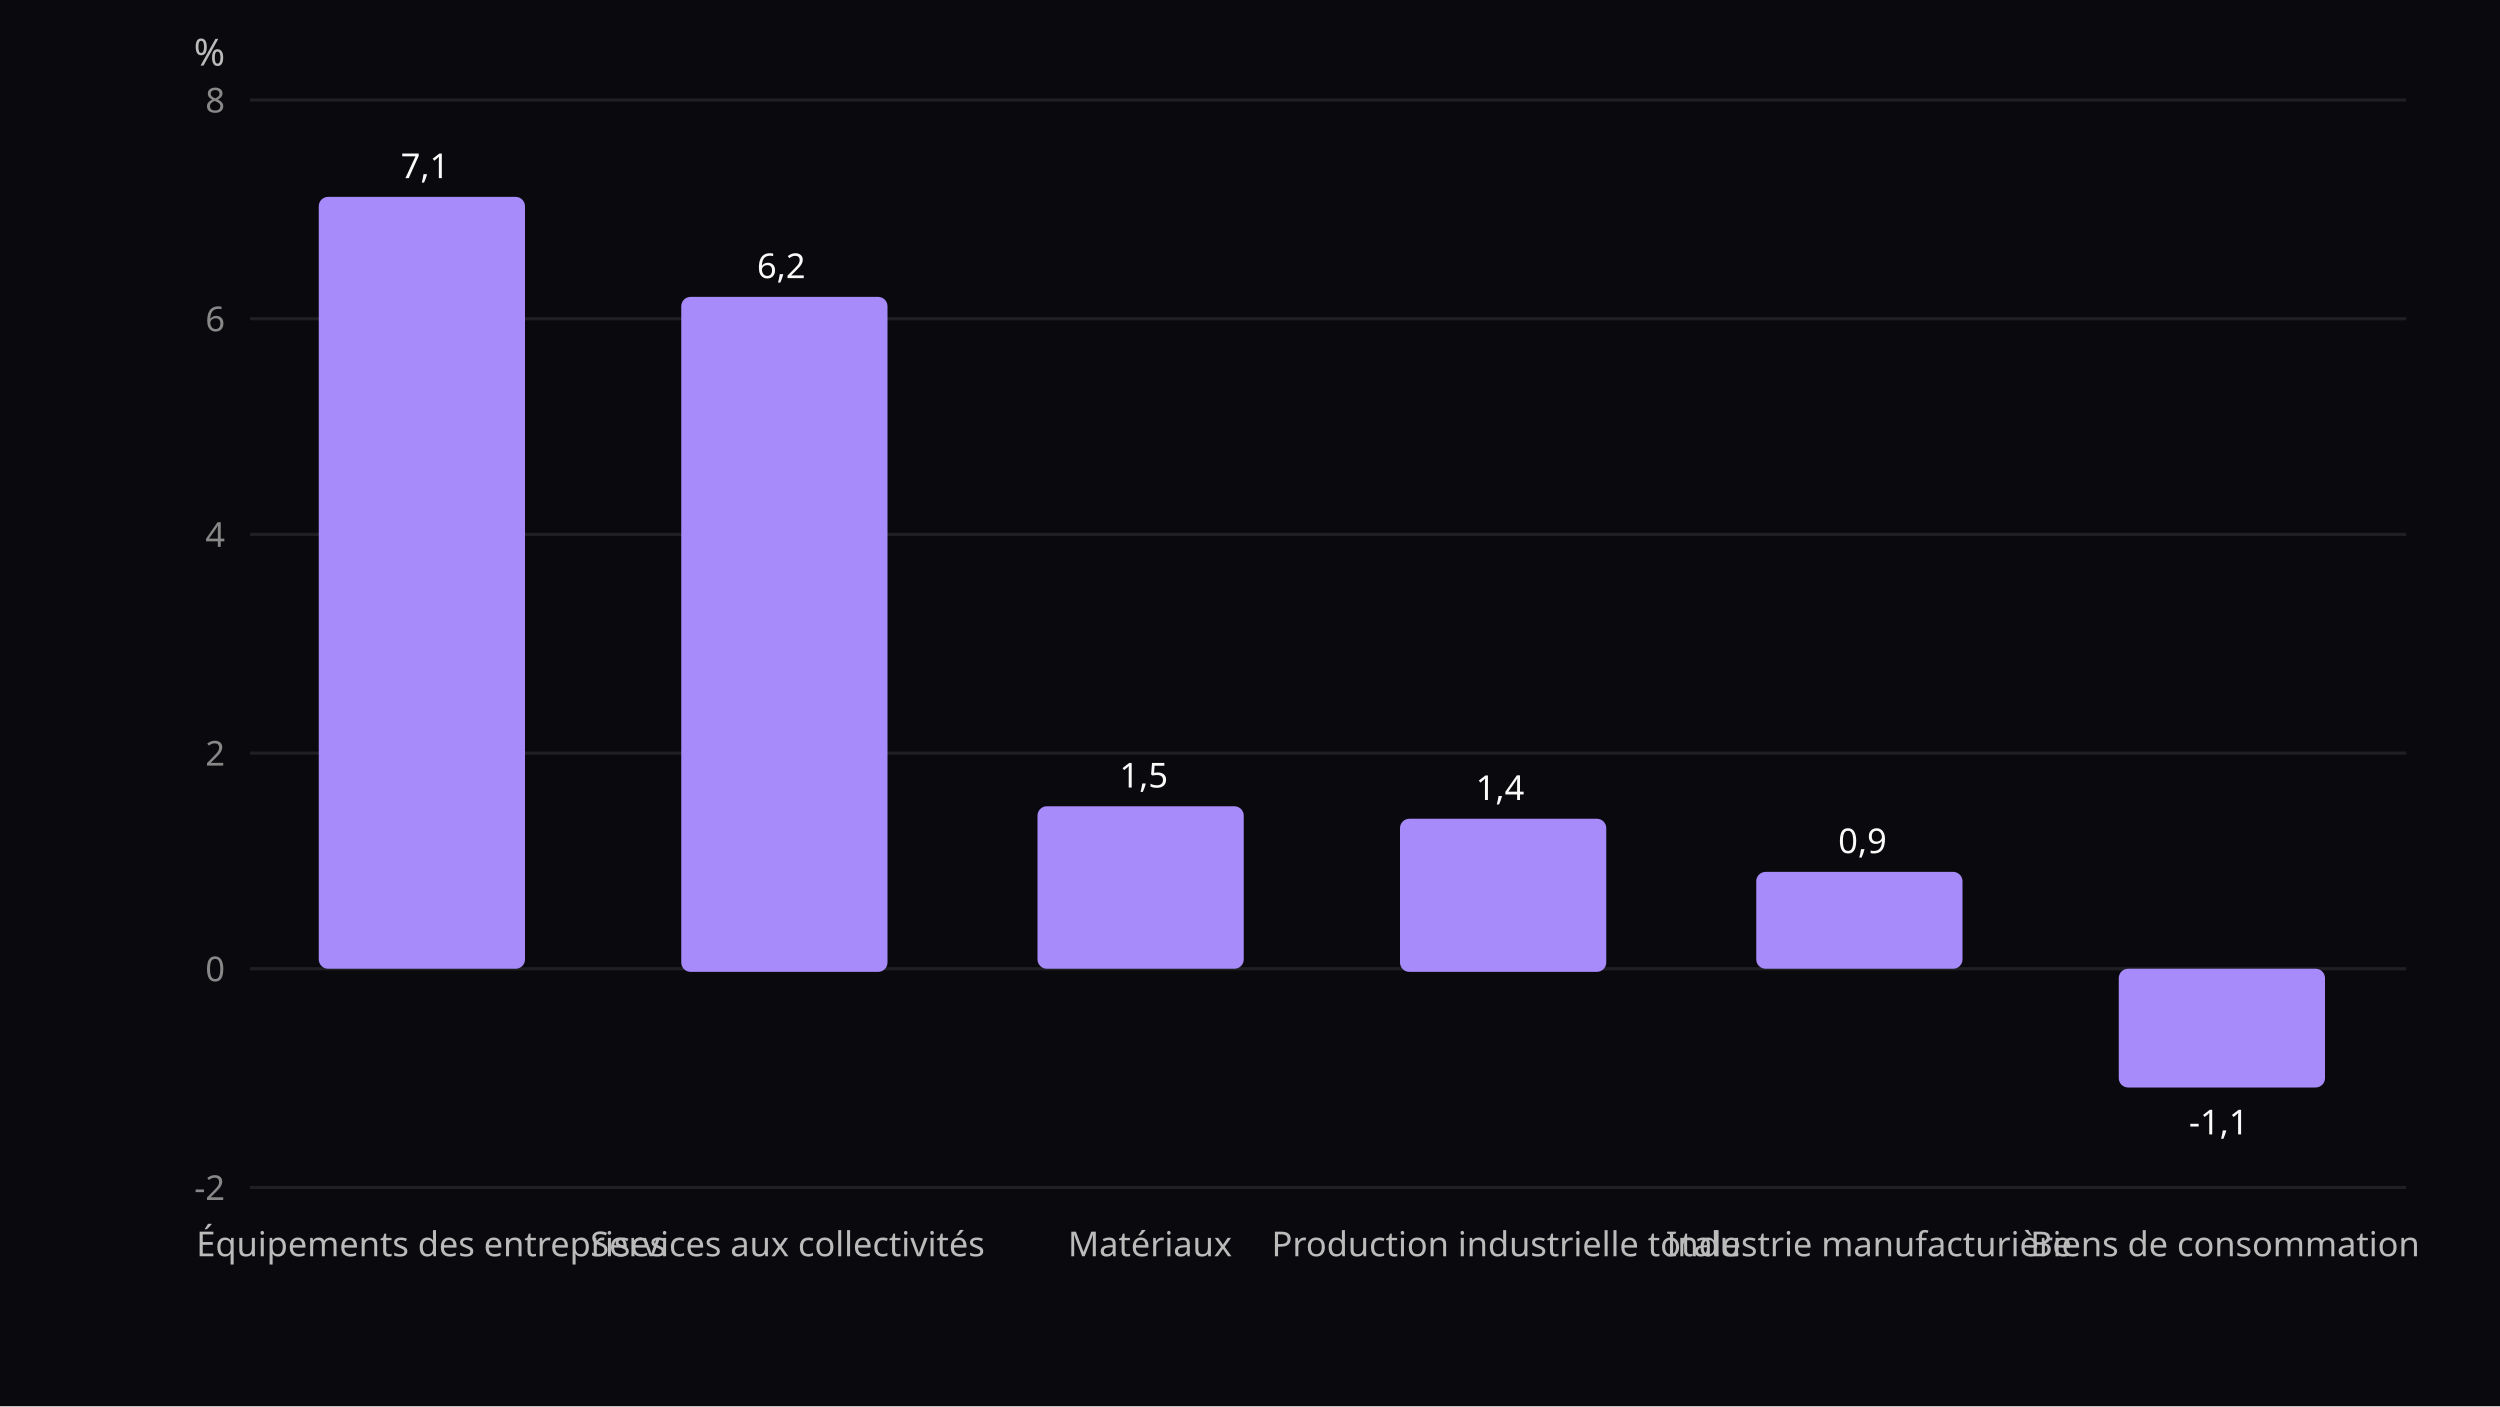
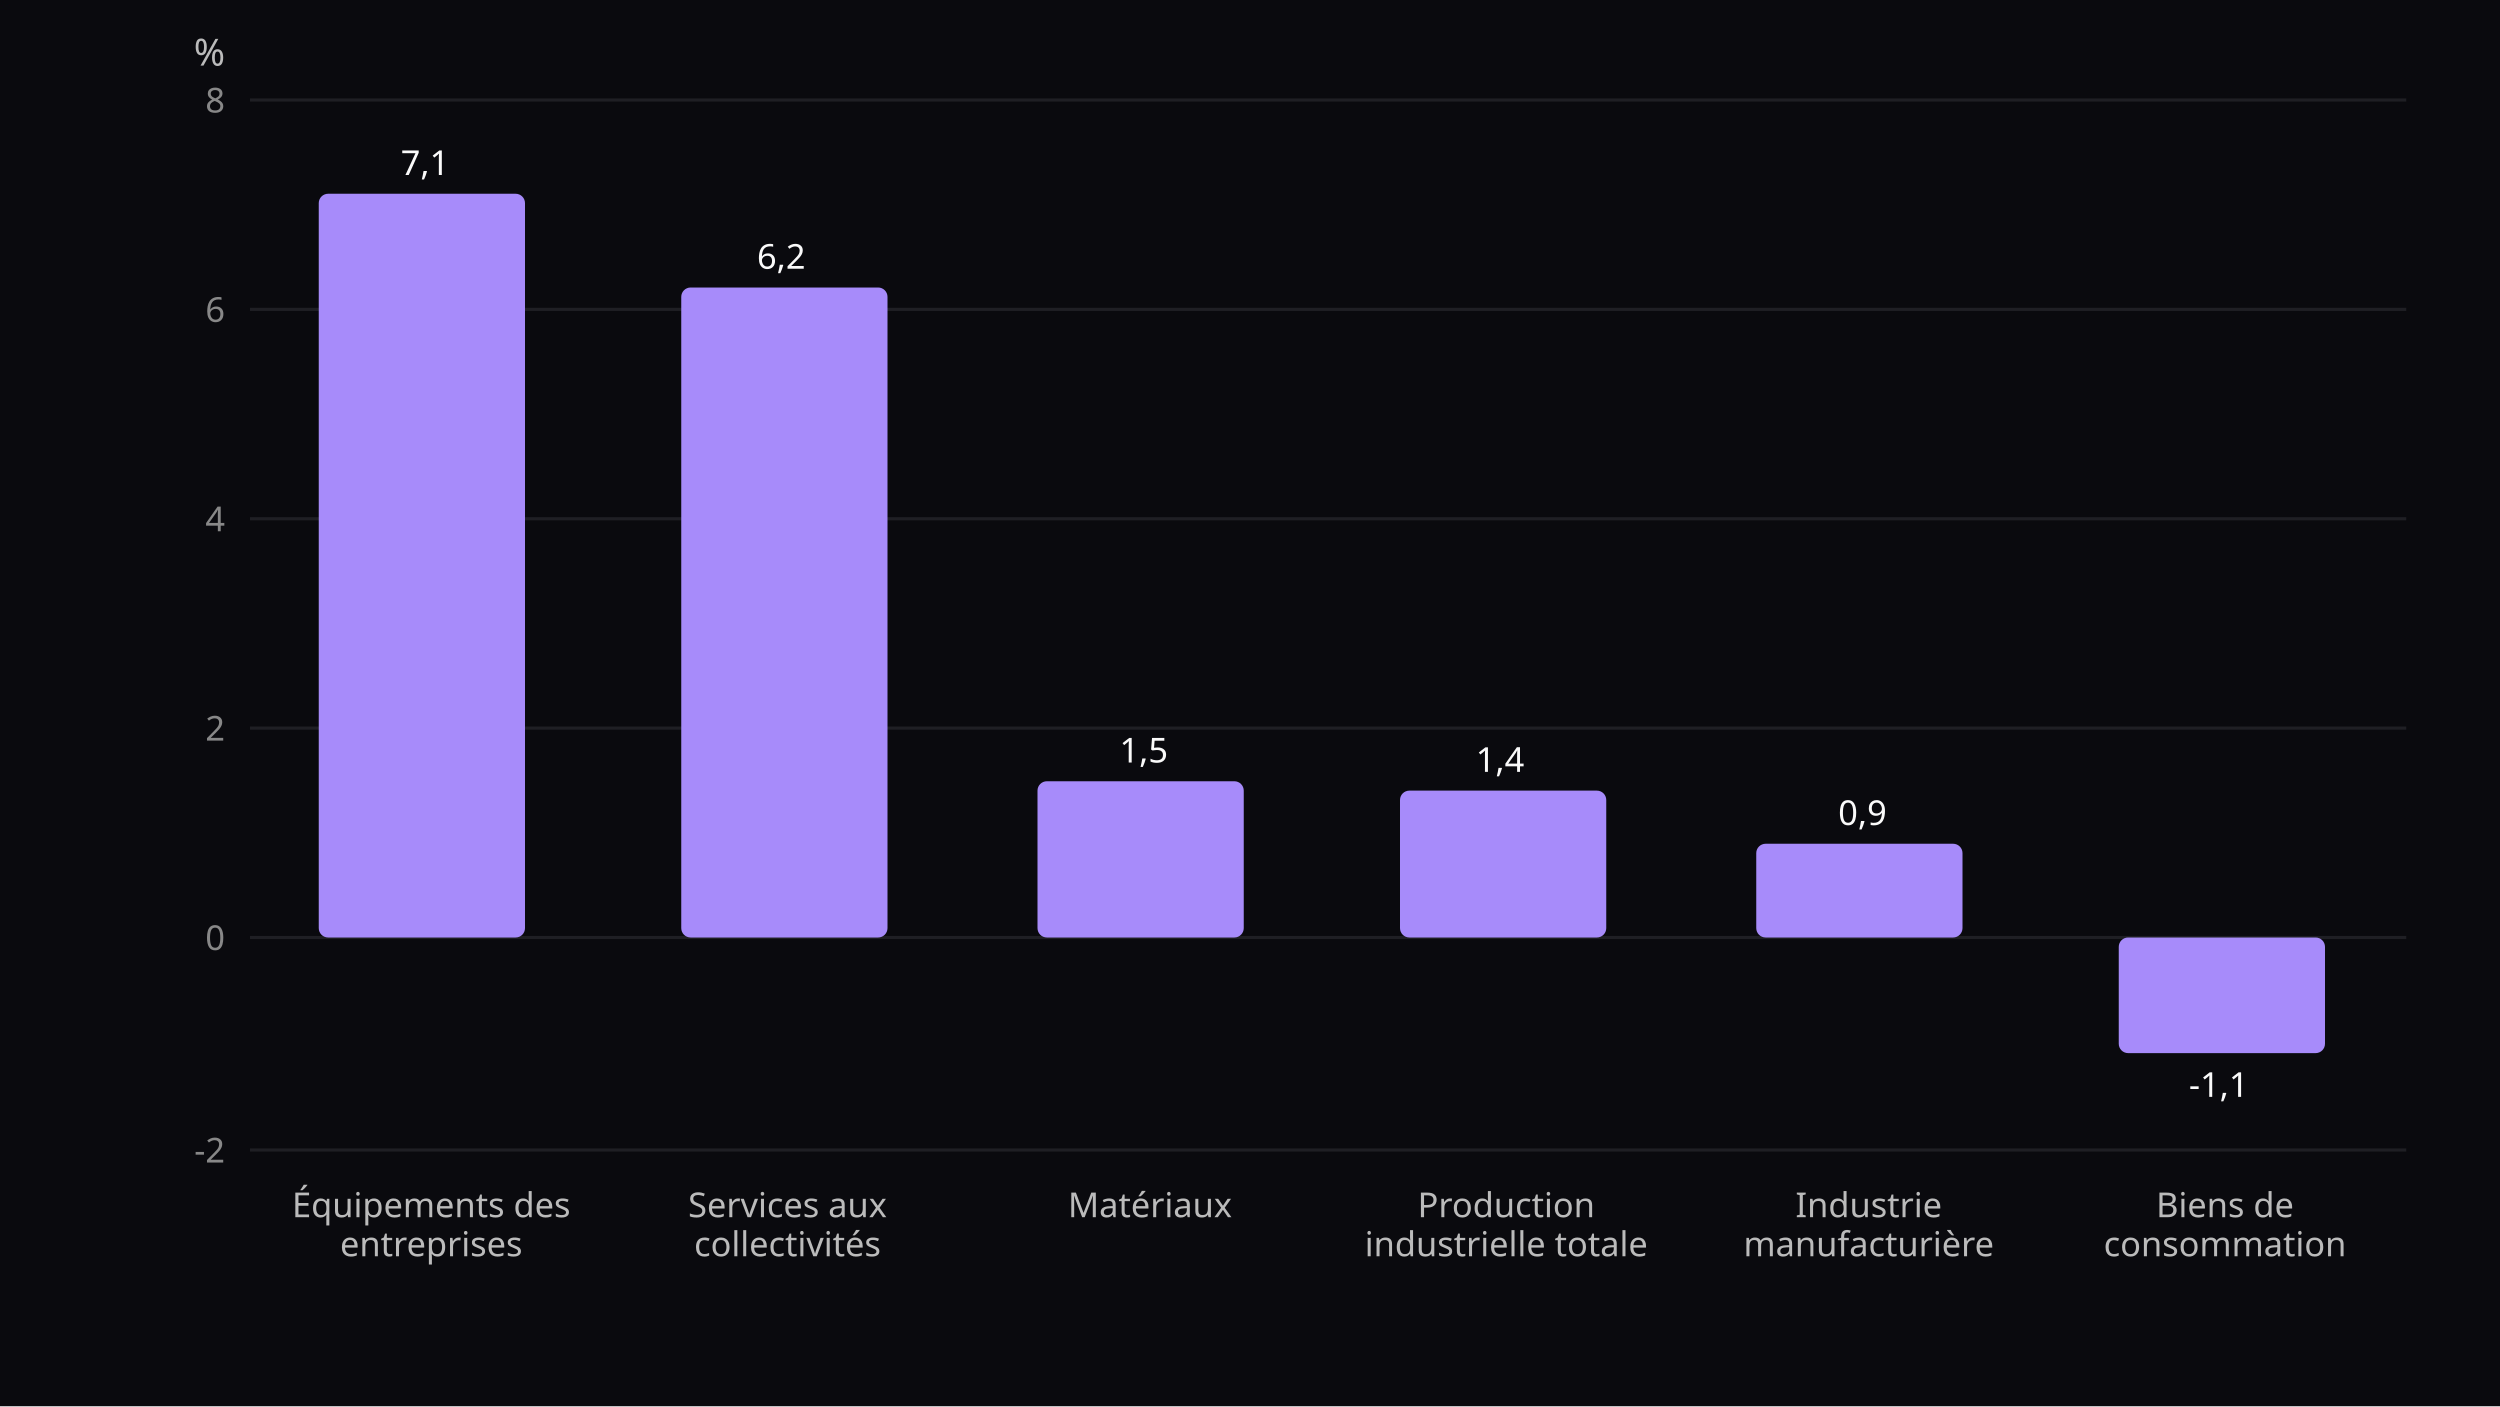
<svg xmlns="http://www.w3.org/2000/svg" viewBox="0 0 800 450" font-family="ui-sans-serif, system-ui">
  <rect width="800" height="450" fill="#0a0a0e" />
-   <line x1="80" y1="380" x2="770" y2="380" stroke="#1f1f24" stroke-width="1" />
-   <text x="72" y="384" text-anchor="end" fill="#888" font-size="11" font-family="ui-monospace">-2</text>
-   <line x1="80" y1="310" x2="770" y2="310" stroke="#1f1f24" stroke-width="1" />
-   <text x="72" y="314" text-anchor="end" fill="#888" font-size="11" font-family="ui-monospace">0</text>
-   <line x1="80" y1="241" x2="770" y2="241" stroke="#1f1f24" stroke-width="1" />
-   <text x="72" y="245" text-anchor="end" fill="#888" font-size="11" font-family="ui-monospace">2</text>
-   <line x1="80" y1="171" x2="770" y2="171" stroke="#1f1f24" stroke-width="1" />
-   <text x="72" y="175" text-anchor="end" fill="#888" font-size="11" font-family="ui-monospace">4</text>
-   <line x1="80" y1="102" x2="770" y2="102" stroke="#1f1f24" stroke-width="1" />
-   <text x="72" y="106" text-anchor="end" fill="#888" font-size="11" font-family="ui-monospace">6</text>
+   <line x1="80" y1="368" x2="770" y2="368" stroke="#1f1f24" stroke-width="1" />
+   <text x="72" y="372" text-anchor="end" fill="#888" font-size="11" font-family="ui-monospace">-2</text>
+   <line x1="80" y1="300" x2="770" y2="300" stroke="#1f1f24" stroke-width="1" />
+   <text x="72" y="304" text-anchor="end" fill="#888" font-size="11" font-family="ui-monospace">0</text>
+   <line x1="80" y1="233" x2="770" y2="233" stroke="#1f1f24" stroke-width="1" />
+   <text x="72" y="237" text-anchor="end" fill="#888" font-size="11" font-family="ui-monospace">2</text>
+   <line x1="80" y1="166" x2="770" y2="166" stroke="#1f1f24" stroke-width="1" />
+   <text x="72" y="170" text-anchor="end" fill="#888" font-size="11" font-family="ui-monospace">4</text>
+   <line x1="80" y1="99" x2="770" y2="99" stroke="#1f1f24" stroke-width="1" />
+   <text x="72" y="103" text-anchor="end" fill="#888" font-size="11" font-family="ui-monospace">6</text>
  <line x1="80" y1="32" x2="770" y2="32" stroke="#1f1f24" stroke-width="1" />
  <text x="72" y="36" text-anchor="end" fill="#888" font-size="11" font-family="ui-monospace">8</text>
  <text x="72" y="21" text-anchor="end" fill="#bbb" font-size="12" font-family="ui-monospace">%</text>
-   <rect x="102" y="63" width="66" height="247" fill="#a78bfa" rx="3" />
-   <text x="136" y="57" text-anchor="middle" fill="#fafafa" font-size="11" font-family="ui-monospace">7,1</text>
-   <text x="138" y="402" text-anchor="middle" fill="#bbb" font-size="11">Équipements des entreprises</text>
-   <rect x="218" y="95" width="66" height="216" fill="#a78bfa" rx="3" />
-   <text x="250" y="89" text-anchor="middle" fill="#fafafa" font-size="11" font-family="ui-monospace">6,2</text>
-   <text x="252" y="402" text-anchor="middle" fill="#bbb" font-size="11">Services aux collectivités</text>
-   <rect x="332" y="258" width="66" height="52" fill="#a78bfa" rx="3" />
-   <text x="366" y="252" text-anchor="middle" fill="#fafafa" font-size="11" font-family="ui-monospace">1,5</text>
-   <text x="368" y="402" text-anchor="middle" fill="#bbb" font-size="11">Matériaux</text>
-   <rect x="448" y="262" width="66" height="49" fill="#a78bfa" rx="3" />
-   <text x="480" y="256" text-anchor="middle" fill="#fafafa" font-size="11" font-family="ui-monospace">1,4</text>
-   <text x="482" y="402" text-anchor="middle" fill="#bbb" font-size="11">Production industrielle totale</text>
-   <rect x="562" y="279" width="66" height="31" fill="#a78bfa" rx="3" />
-   <text x="596" y="273" text-anchor="middle" fill="#fafafa" font-size="11" font-family="ui-monospace">0,9</text>
-   <text x="598" y="402" text-anchor="middle" fill="#bbb" font-size="11">Industrie manufacturière</text>
-   <rect x="678" y="310" width="66" height="38" fill="#a78bfa" rx="3" />
-   <text x="710" y="363" text-anchor="middle" fill="#fafafa" font-size="11" font-family="ui-monospace">-1,1</text>
-   <text x="712" y="402" text-anchor="middle" fill="#bbb" font-size="11">Biens de consommation</text>
+   <rect x="102" y="62" width="66" height="238" fill="#a78bfa" rx="3" />
+   <text x="136" y="56" text-anchor="middle" fill="#fafafa" font-size="11" font-family="ui-monospace">7,1</text>
+   <text data-axe="x" x="138" y="389.5" text-anchor="middle" fill="#bbb" font-size="11">Équipements des</text>
+   <text data-axe="x" x="138" y="402" text-anchor="middle" fill="#bbb" font-size="11">entreprises</text>
+   <rect x="218" y="92" width="66" height="208" fill="#a78bfa" rx="3" />
+   <text x="250" y="86" text-anchor="middle" fill="#fafafa" font-size="11" font-family="ui-monospace">6,2</text>
+   <text data-axe="x" x="252" y="389.5" text-anchor="middle" fill="#bbb" font-size="11">Services aux</text>
+   <text data-axe="x" x="252" y="402" text-anchor="middle" fill="#bbb" font-size="11">collectivités</text>
+   <rect x="332" y="250" width="66" height="50" fill="#a78bfa" rx="3" />
+   <text x="366" y="244" text-anchor="middle" fill="#fafafa" font-size="11" font-family="ui-monospace">1,5</text>
+   <text data-axe="x" x="368" y="389.5" text-anchor="middle" fill="#bbb" font-size="11">Matériaux</text>
+   <rect x="448" y="253" width="66" height="47" fill="#a78bfa" rx="3" />
+   <text x="480" y="247" text-anchor="middle" fill="#fafafa" font-size="11" font-family="ui-monospace">1,4</text>
+   <text data-axe="x" x="482" y="389.5" text-anchor="middle" fill="#bbb" font-size="11">Production</text>
+   <text data-axe="x" x="482" y="402" text-anchor="middle" fill="#bbb" font-size="11">industrielle totale</text>
+   <rect x="562" y="270" width="66" height="30" fill="#a78bfa" rx="3" />
+   <text x="596" y="264" text-anchor="middle" fill="#fafafa" font-size="11" font-family="ui-monospace">0,9</text>
+   <text data-axe="x" x="598" y="389.5" text-anchor="middle" fill="#bbb" font-size="11">Industrie</text>
+   <text data-axe="x" x="598" y="402" text-anchor="middle" fill="#bbb" font-size="11">manufacturière</text>
+   <rect x="678" y="300" width="66" height="37" fill="#a78bfa" rx="3" />
+   <text x="710" y="351" text-anchor="middle" fill="#fafafa" font-size="11" font-family="ui-monospace">-1,1</text>
+   <text data-axe="x" x="712" y="389.5" text-anchor="middle" fill="#bbb" font-size="11">Biens de</text>
+   <text data-axe="x" x="712" y="402" text-anchor="middle" fill="#bbb" font-size="11">consommation</text>
</svg>
